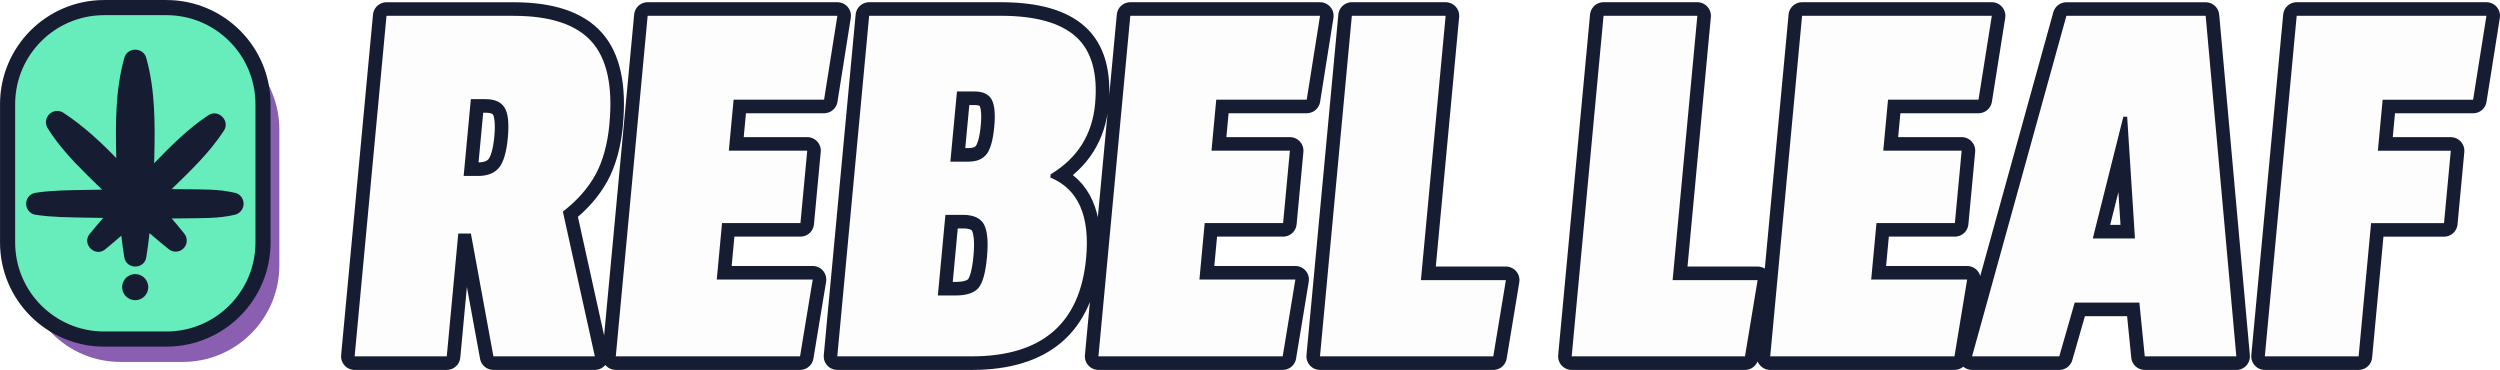
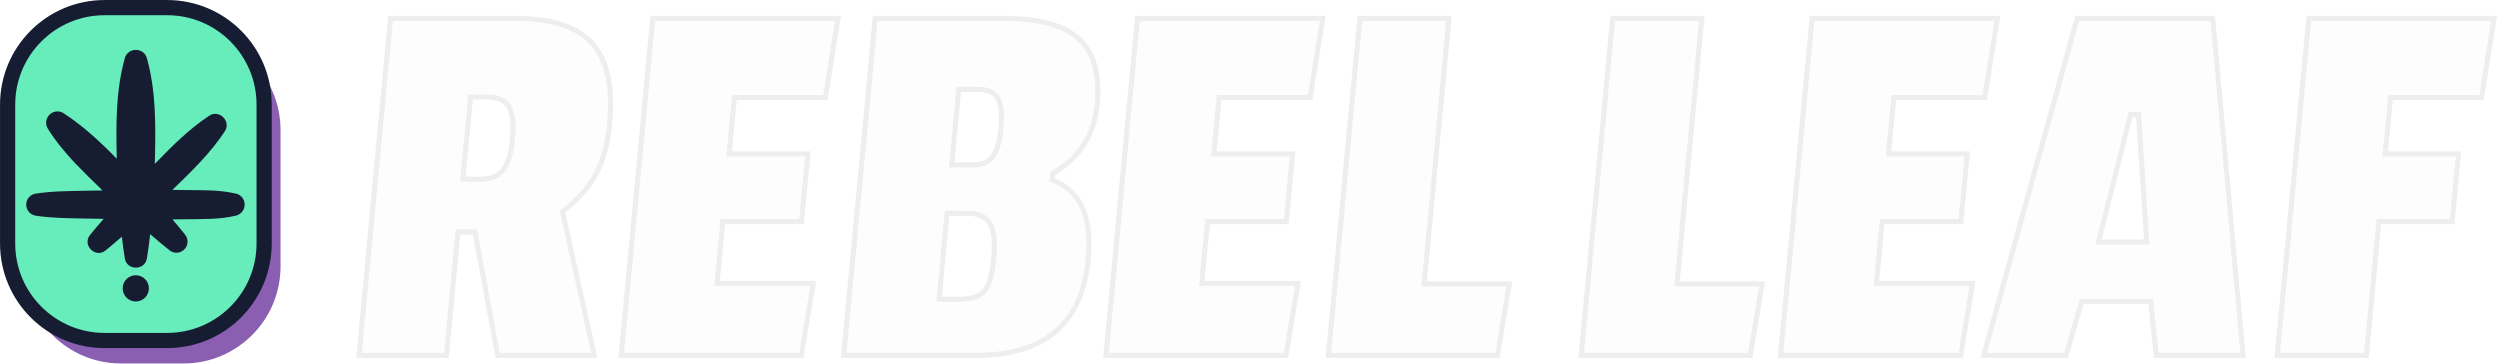
- <svg xmlns="http://www.w3.org/2000/svg" id="Layer_2" viewBox="0 0 497.41 73.6">
+ <svg xmlns="http://www.w3.org/2000/svg" id="Layer_2" viewBox="0 0 495.3 72.01">
  <defs>
    <style>
      .cls-1 {
        fill: #67ecbc;
+         stroke: #161d33;
+         stroke-linecap: round;
        stroke-miterlimit: 10;
        stroke-width: 3.01px;
      }

-       .cls-1, .cls-2 {
-         stroke: #161d33;
-         stroke-linecap: round;
+       .cls-2 {
+         fill: #eeeeed;
      }

      .cls-3 {
        fill: #161d33;
-       }
- 
-       .cls-2 {
-         fill: none;
-         stroke-linejoin: round;
-         stroke-width: 5.4px;
      }

      .cls-4 {
        fill: #8a5fb1;
      }

      .cls-5 {
        fill: #fdfdfd;
      }
    </style>
  </defs>
  <g id="Layer_2-2" data-name="Layer_2">
    <g>
      <g>
        <rect class="cls-4" x="4.76" y="6.54" width="50.82" height="65.47" rx="19.22" ry="19.22" />
        <rect class="cls-1" x="1.51" y="1.51" width="50.82" height="65.95" rx="19.22" ry="19.22" />
        <g>
          <path class="cls-3" d="M46.76,38.37c-3.31-.8-6.62-.66-9.92-.72-.84-.02-1.75-.02-2.68-.03,3.73-3.63,7.49-7.2,10.38-11.6,1.31-1.98-1.09-4.41-3.09-3.09-4.07,2.68-7.43,6.1-10.79,9.55.01-.37.03-.74.04-1.11.14-6.68.22-13.3-1.6-19.85-.59-2.17-3.77-2.19-4.37,0-1.82,6.55-1.74,13.16-1.6,19.85,0,.03,0,.06,0,.08-3.23-3.33-6.63-6.48-10.56-9.04-.7-.43-1.62-.47-2.37,0-1.05.65-1.38,2.04-.72,3.09,1.54,2.48,3.38,4.66,5.31,6.74,1.8,1.87,3.65,3.69,5.52,5.49-1.16.02-2.28.04-3.32.06-3.31.06-6.62.06-9.92.57-.93.14-1.71.87-1.85,1.85-.18,1.21.65,2.34,1.85,2.52,3.31.5,6.62.51,9.92.57,1.1.02,2.29.04,3.54.06-.9,1.04-1.79,2.08-2.67,3.15-1.67,2.03,1.05,4.76,3.09,3.09,1.08-.89,2.14-1.79,3.19-2.71.17,1.46.36,2.9.59,4.31.39,2.43,3.97,2.45,4.37,0,.26-1.57.47-3.18.65-4.81,1.26,1.09,2.53,2.16,3.84,3.2.78.63,1.92.65,2.74,0,.95-.76,1.11-2.14.35-3.09-.82-1.03-1.66-2.03-2.51-3.03.93,0,1.83-.02,2.66-.03,3.31-.06,6.62.08,9.92-.72.79-.19,1.45-.81,1.66-1.66.29-1.21-.45-2.42-1.66-2.72Z" />
          <circle class="cls-3" cx="26.9" cy="57.13" r="2.6" />
        </g>
      </g>
      <g>
-         <path class="cls-2" d="M121.26,24.64c-.38,4.07-1.32,7.46-2.8,10.15-1.49,2.69-3.64,5.13-6.47,7.31l6.36,28.8h-20.18l-4.48-24.44h-2.51l-2.29,24.44h-18.33L76.9,3.15h25.31c7.27,0,12.44,1.71,15.5,5.13,3.06,3.42,4.24,8.88,3.54,16.37ZM99.28,33.37c.9-1.09,1.49-3.07,1.76-5.95s.05-4.87-.64-6c-.7-1.13-1.95-1.69-3.77-1.69h-2.95l-1.43,15.28h2.84c1.89,0,3.29-.55,4.19-1.64ZM159.18,70.9h-36.66l6.34-67.76h37.75l-2.65,16.69h-18l-.95,10.15h15.6l-1.35,14.4h-15.6l-1.05,11.24h19.09l-2.52,15.27ZM216.1,51.37c-1.22,13.02-8.81,19.53-22.78,19.53h-26.73l6.34-67.76h26.19c6.91,0,11.91,1.4,14.99,4.2,3.08,2.8,4.34,7.26,3.77,13.37-.57,6.11-3.52,10.77-8.84,13.97l-.06.65c5.53,2.26,7.91,7.6,7.12,16.04ZM196.33,30.64c.75-1.02,1.25-2.82,1.49-5.4s.07-4.4-.53-5.46c-.59-1.05-1.73-1.58-3.4-1.58h-3.49l-1.31,13.96h3.6c1.67,0,2.88-.51,3.63-1.53ZM194.65,57.32c.86-.98,1.43-3.02,1.72-6.11s.09-5.27-.59-6.55c-.68-1.27-2.08-1.91-4.19-1.91h-3.49l-1.5,16.04h3.49c2.18,0,3.7-.49,4.56-1.47ZM255.21,70.9h-36.66l6.34-67.76h37.75l-2.65,16.69h-18l-.95,10.15h15.6l-1.35,14.4h-15.6l-1.05,11.24h19.09l-2.52,15.27ZM297.11,70.9h-34.48l6.34-67.76h18.66l-4.92,52.59h16.91l-2.51,15.17ZM347.19,70.9h-34.48l6.34-67.76h18.66l-4.92,52.59h16.91l-2.51,15.17ZM388.87,70.9h-36.66l6.34-67.76h37.75l-2.65,16.69h-18l-.95,10.15h15.6l-1.35,14.4h-15.6l-1.05,11.24h19.09l-2.52,15.27ZM444.95,70.9h-18.22l-1.07-10.69h-12.87l-3.07,10.69h-17.35L411.14,3.15h27.71l6.1,67.76ZM424.78,47.44l-1.55-24.22h-.76l-6.08,24.22h8.4ZM492.06,19.84h-18l-.95,10.15h14.51l-1.35,14.4h-14.51l-2.48,26.51h-18.66l6.34-67.76h37.75l-2.65,16.69Z" />
-         <path class="cls-5" d="M121.26,24.64c-.38,4.07-1.32,7.46-2.8,10.15-1.49,2.69-3.64,5.13-6.47,7.31l6.36,28.8h-20.18l-4.48-24.44h-2.51l-2.29,24.44h-18.33L76.9,3.15h25.31c7.27,0,12.44,1.71,15.5,5.13,3.06,3.42,4.24,8.88,3.54,16.37ZM99.28,33.37c.9-1.09,1.49-3.07,1.76-5.95s.05-4.87-.64-6c-.7-1.13-1.95-1.69-3.77-1.69h-2.95l-1.43,15.28h2.84c1.89,0,3.29-.55,4.19-1.64ZM159.18,70.9h-36.66l6.34-67.76h37.75l-2.65,16.69h-18l-.95,10.15h15.6l-1.35,14.4h-15.6l-1.05,11.24h19.09l-2.52,15.27ZM216.1,51.37c-1.22,13.02-8.81,19.53-22.78,19.53h-26.73l6.34-67.76h26.19c6.91,0,11.91,1.4,14.99,4.2,3.08,2.8,4.34,7.26,3.77,13.37-.57,6.11-3.52,10.77-8.84,13.97l-.06.65c5.53,2.26,7.91,7.6,7.12,16.04ZM196.33,30.64c.75-1.02,1.25-2.82,1.49-5.4s.07-4.4-.53-5.46c-.59-1.05-1.73-1.58-3.4-1.58h-3.49l-1.31,13.96h3.6c1.67,0,2.88-.51,3.63-1.53ZM194.65,57.32c.86-.98,1.43-3.02,1.72-6.11s.09-5.27-.59-6.55c-.68-1.27-2.08-1.91-4.19-1.91h-3.49l-1.5,16.04h3.49c2.18,0,3.7-.49,4.56-1.47ZM255.21,70.9h-36.66l6.34-67.76h37.75l-2.65,16.69h-18l-.95,10.15h15.6l-1.35,14.4h-15.6l-1.05,11.24h19.09l-2.52,15.27ZM297.11,70.9h-34.48l6.34-67.76h18.66l-4.92,52.59h16.91l-2.51,15.17ZM347.19,70.9h-34.48l6.34-67.76h18.66l-4.92,52.59h16.91l-2.51,15.17ZM388.87,70.9h-36.66l6.34-67.76h37.75l-2.65,16.69h-18l-.95,10.15h15.6l-1.35,14.4h-15.6l-1.05,11.24h19.09l-2.52,15.27ZM444.95,70.9h-18.22l-1.07-10.69h-12.87l-3.07,10.69h-17.35L411.14,3.15h27.71l6.1,67.76ZM424.78,47.44l-1.55-24.22h-.76l-6.08,24.22h8.4ZM492.06,19.84h-18l-.95,10.15h14.51l-1.35,14.4h-14.51l-2.48,26.51h-18.66l6.34-67.76h37.75l-2.65,16.69Z" />
+         <path class="cls-5" d="M451.17,70.4l6.24-66.75h36.71l-2.49,15.69h-18.03l-1.04,11.15h14.51l-1.25,13.4h-14.51l-2.48,26.51h-17.65ZM427.18,70.4l-1.07-10.69h-13.7l-3.07,10.69h-16.31L411.52,3.65h26.88l6.01,66.75h-17.22ZM415.74,47.94h9.58l-1.62-25.22h-1.62l-6.34,25.22ZM352.76,70.4l6.24-66.75h36.71l-2.49,15.69h-18.03l-1.04,11.15h15.6l-1.25,13.4h-15.6l-1.14,12.24h19.05l-2.35,14.27h-35.69ZM313.26,70.4l6.25-66.75h17.65l-4.92,52.59h16.87l-2.34,14.17h-33.5ZM263.18,70.4l6.25-66.75h17.65l-4.92,52.59h16.87l-2.34,14.17h-33.5ZM219.1,70.4l6.24-66.75h36.71l-2.49,15.69h-18.03l-1.04,11.15h15.6l-1.25,13.4h-15.6l-1.14,12.24h19.05l-2.35,14.27h-35.69ZM167.14,70.4l6.24-66.75h25.73c6.75,0,11.68,1.37,14.65,4.07,2.95,2.68,4.16,7.03,3.61,12.95-.55,5.92-3.44,10.49-8.59,13.58l-.22.13-.12,1.28.34.14c5.36,2.18,7.58,7.26,6.81,15.53-1.2,12.84-8.49,19.08-22.28,19.08h-26.18ZM186.05,59.29h4.04c2.32,0,3.98-.55,4.93-1.64.93-1.07,1.54-3.17,1.84-6.39.3-3.22.09-5.45-.64-6.83-.77-1.44-2.33-2.17-4.63-2.17h-3.95l-1.59,17.04ZM188.54,32.67h4.15c1.83,0,3.19-.58,4.04-1.73.81-1.1,1.33-2.95,1.58-5.65.25-2.71.06-4.59-.59-5.75-.69-1.22-1.98-1.84-3.83-1.84h-3.95l-1.4,14.96ZM123.07,70.4l6.24-66.75h36.71l-2.49,15.69h-18.03l-1.04,11.15h15.6l-1.25,13.4h-15.6l-1.14,12.24h19.05l-2.35,14.27h-35.69ZM98.59,70.4l-4.48-24.44h-3.38l-2.29,24.44h-17.33L77.36,3.65h24.86c7.09,0,12.18,1.67,15.13,4.96,2.95,3.29,4.1,8.67,3.42,15.99-.37,3.99-1.3,7.33-2.74,9.95-1.45,2.62-3.58,5.03-6.33,7.16l-.25.19,6.3,28.5h-19.15ZM91.71,35.51h3.39c2.04,0,3.58-.61,4.58-1.82.98-1.18,1.59-3.22,1.87-6.22.28-3.01.05-5.07-.71-6.31-.79-1.28-2.2-1.93-4.2-1.93h-3.4l-1.52,16.28Z" />
+         <path class="cls-2" d="M493.54,4.15l-2.33,14.69h-18.06l-.08.91-.95,10.15-.1,1.09h14.51l-1.16,12.4h-14.51l-.08.91-2.4,25.61h-16.65l6.15-65.76h35.67M437.94,4.15l5.92,65.76h-16.22l-.98-9.79-.09-.9h-14.53l-.21.72-2.87,9.97h-15.28l18.22-65.76h26.04M415.1,48.44h10.75l-.07-1.06-1.55-24.22-.06-.94h-2.48l-.19.76-6.08,24.22-.31,1.24M395.13,4.15l-2.33,14.69h-18.06l-.08.91-.95,10.15-.1,1.09h15.6l-1.16,12.4h-15.6l-.08.91-1.05,11.24-.1,1.09h19.01l-2.19,13.27h-34.71l6.15-65.76h35.67M336.61,4.15l-4.82,51.5-.1,1.09h16.83l-2.18,13.17h-32.53l6.15-65.76h16.65M286.53,4.15l-4.82,51.5-.1,1.09h16.83l-2.18,13.17h-32.53l6.15-65.76h16.65M261.47,4.15l-2.34,14.69h-18.06l-.08.91-.95,10.15-.1,1.09h15.6l-1.16,12.4h-15.6l-.08.91-1.05,11.24-.1,1.09h19.01l-2.19,13.27h-34.71l6.15-65.76h35.67M199.12,4.15c6.62,0,11.44,1.33,14.32,3.94,2.82,2.57,3.98,6.78,3.45,12.53-.55,5.83-3.28,10.15-8.35,13.2l-.43.26-.05.5-.06.65-.07.74.69.28c5.12,2.09,7.25,7,6.5,15.02-1.17,12.53-8.3,18.62-21.78,18.62h-25.63l6.15-65.76h25.27M187.99,33.17h4.7c2,0,3.5-.65,4.44-1.93.87-1.18,1.42-3.11,1.68-5.9.26-2.81.05-4.79-.65-6.04-.78-1.39-2.22-2.09-4.27-2.09h-4.4l-.08.91-1.31,13.96-.1,1.09M185.5,59.79h4.59c2.47,0,4.26-.61,5.31-1.82,1.01-1.15,1.65-3.34,1.96-6.67.31-3.32.08-5.65-.7-7.11-.87-1.62-2.57-2.44-5.07-2.44h-4.4l-.08.91-1.5,16.04-.1,1.09M165.43,4.15l-2.33,14.69h-18.06l-.08.91-.95,10.15-.1,1.09h15.6l-1.16,12.4h-15.6l-.08.91-1.05,11.24-.1,1.09h19.01l-2.19,13.27h-34.71l6.15-65.76h35.67M102.22,4.15c6.94,0,11.91,1.61,14.76,4.79,2.85,3.19,3.96,8.44,3.29,15.61-.37,3.92-1.27,7.2-2.68,9.76-1.42,2.56-3.5,4.92-6.2,7l-.5.39.14.62,6.09,27.59h-18.11l-4.33-23.62-.15-.82h-4.25l-.08.91-2.2,23.53h-16.32l6.15-65.76h24.4M91.16,36.01h3.93c2.19,0,3.86-.67,4.96-2,1.04-1.26,1.69-3.38,1.98-6.49.29-3.12.04-5.29-.78-6.62-.89-1.44-2.44-2.17-4.62-2.17h-3.86l-.08.91-1.43,15.28-.1,1.09M494.71,3.15h-37.75l-6.34,67.76h18.66l2.48-26.51h14.51l1.35-14.4h-14.51l.95-10.15h18l2.65-16.69h0ZM438.85,3.15h-27.71l-18.78,67.76h17.35l3.07-10.69h12.87l1.07,10.69h18.22l-6.1-67.76h0ZM416.38,47.44l6.08-24.22h.76l1.55,24.22h-8.4ZM396.3,3.15h0,0ZM396.3,3.15h-37.75l-6.34,67.76h36.66l2.52-15.27h-19.09l1.05-11.24h15.6l1.35-14.4h-15.6l.95-10.15h18l2.65-16.69h0ZM337.71,3.15h0,0ZM337.71,3.15h-18.66l-6.34,67.76h34.48l2.51-15.17h-16.91l4.92-52.59h0ZM287.62,3.15h0,0ZM287.62,3.15h-18.66l-6.34,67.76h34.48l2.51-15.17h-16.91l4.92-52.59h0ZM262.64,3.15h0,0ZM262.64,3.15h-37.75l-6.34,67.76h36.66l2.52-15.27h-19.09l1.05-11.24h15.6l1.35-14.4h-15.6l.95-10.15h18l2.65-16.69h0ZM199.12,3.15h-26.19l-6.34,67.76h26.73c13.97,0,21.56-6.51,22.78-19.53.79-8.44-1.58-13.78-7.12-16.04l.06-.65c5.32-3.2,8.26-7.86,8.84-13.97.57-6.11-.69-10.56-3.77-13.37-3.08-2.8-8.08-4.2-14.99-4.2h0ZM189.09,32.17l1.31-13.96h3.49c1.67,0,2.8.53,3.4,1.58.59,1.06.77,2.87.53,5.46-.24,2.58-.74,4.38-1.49,5.4-.75,1.02-1.96,1.53-3.63,1.53h-3.6ZM186.6,58.79l1.5-16.04h3.49c2.11,0,3.5.64,4.19,1.91.68,1.27.88,3.46.59,6.55-.29,3.09-.86,5.13-1.72,6.11-.86.98-2.37,1.47-4.56,1.47h-3.49ZM166.61,3.15h0,0ZM166.61,3.15h-37.75l-6.34,67.76h36.66l2.52-15.27h-19.09l1.05-11.24h15.6l1.35-14.4h-15.6l.95-10.15h18l2.65-16.69h0ZM102.22,3.15h-25.31l-6.34,67.76h18.33l2.29-24.44h2.51l4.48,24.44h20.18l-6.36-28.8c2.82-2.18,4.98-4.62,6.47-7.31,1.49-2.69,2.42-6.07,2.8-10.15.7-7.49-.48-12.95-3.54-16.37-3.06-3.42-8.23-5.13-15.5-5.13h0ZM92.25,35.01l1.43-15.28h2.95c1.82,0,3.07.56,3.77,1.69.69,1.13.91,3.13.64,6-.27,2.87-.86,4.85-1.76,5.95-.9,1.09-2.3,1.64-4.19,1.64h-2.84ZM487.62,29.99h0,0ZM390.3,29.99h0,0ZM256.64,29.99h0,0ZM160.6,29.99h0,0Z" />
      </g>
    </g>
  </g>
</svg>
